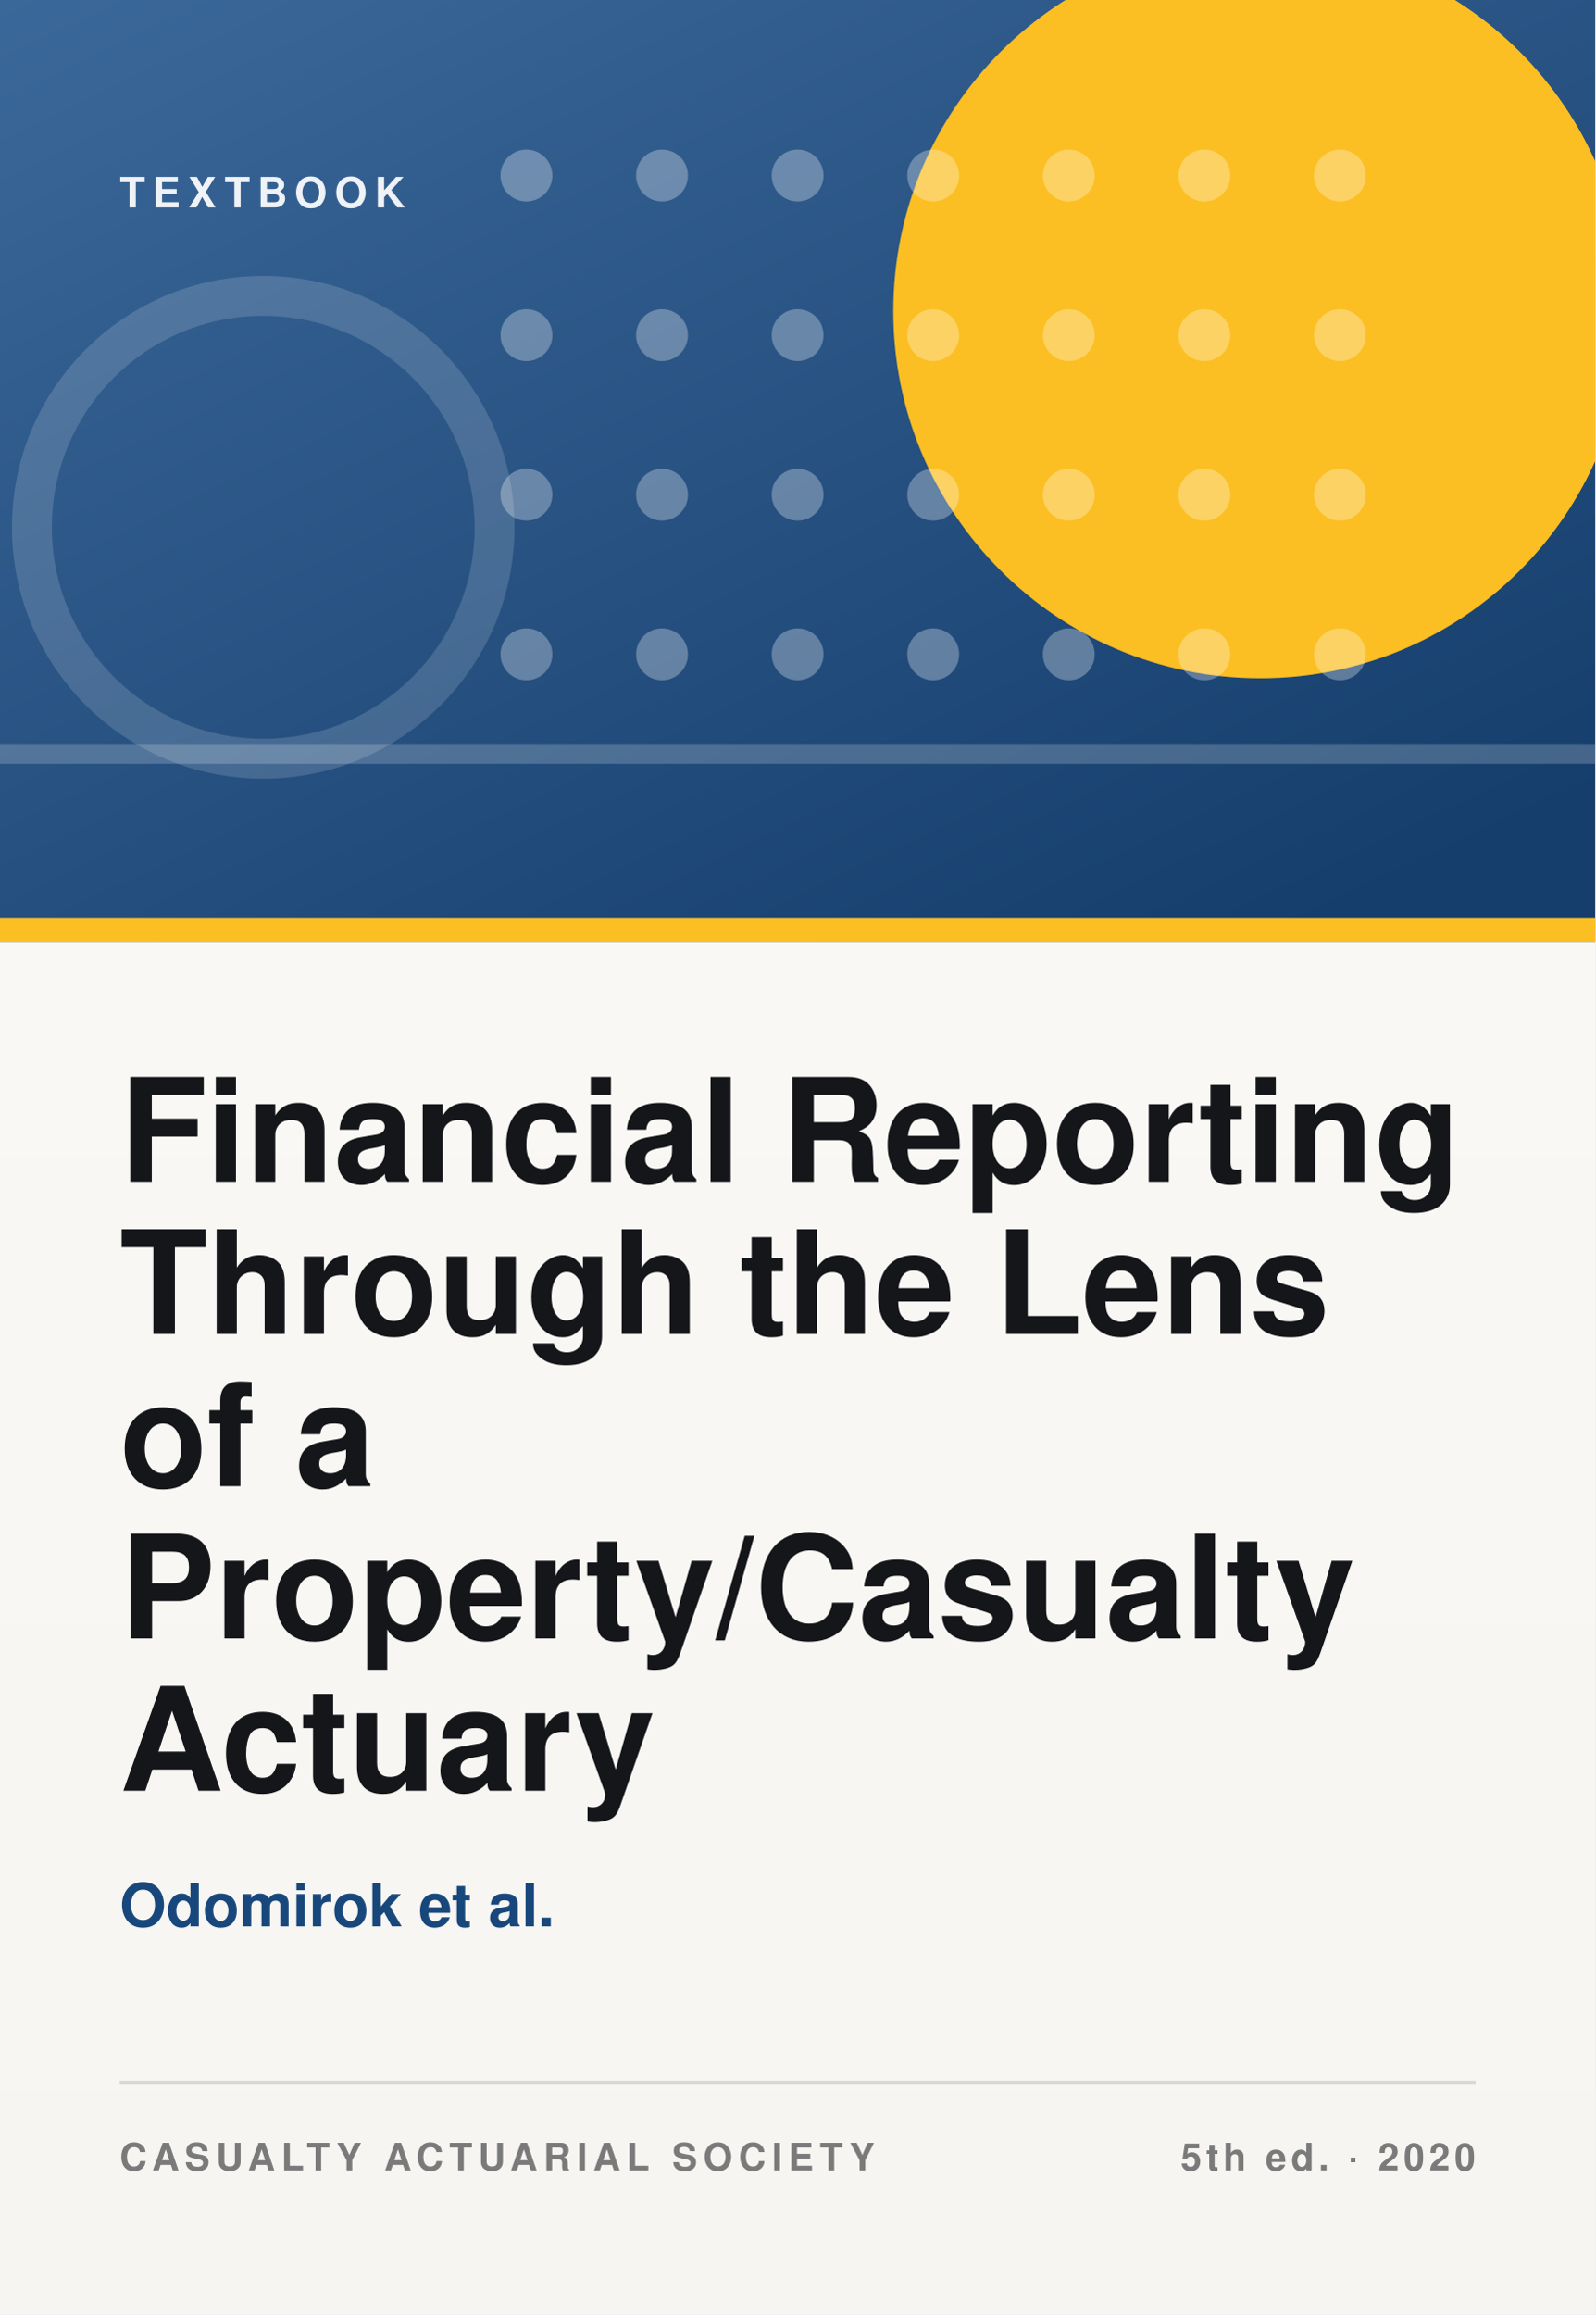
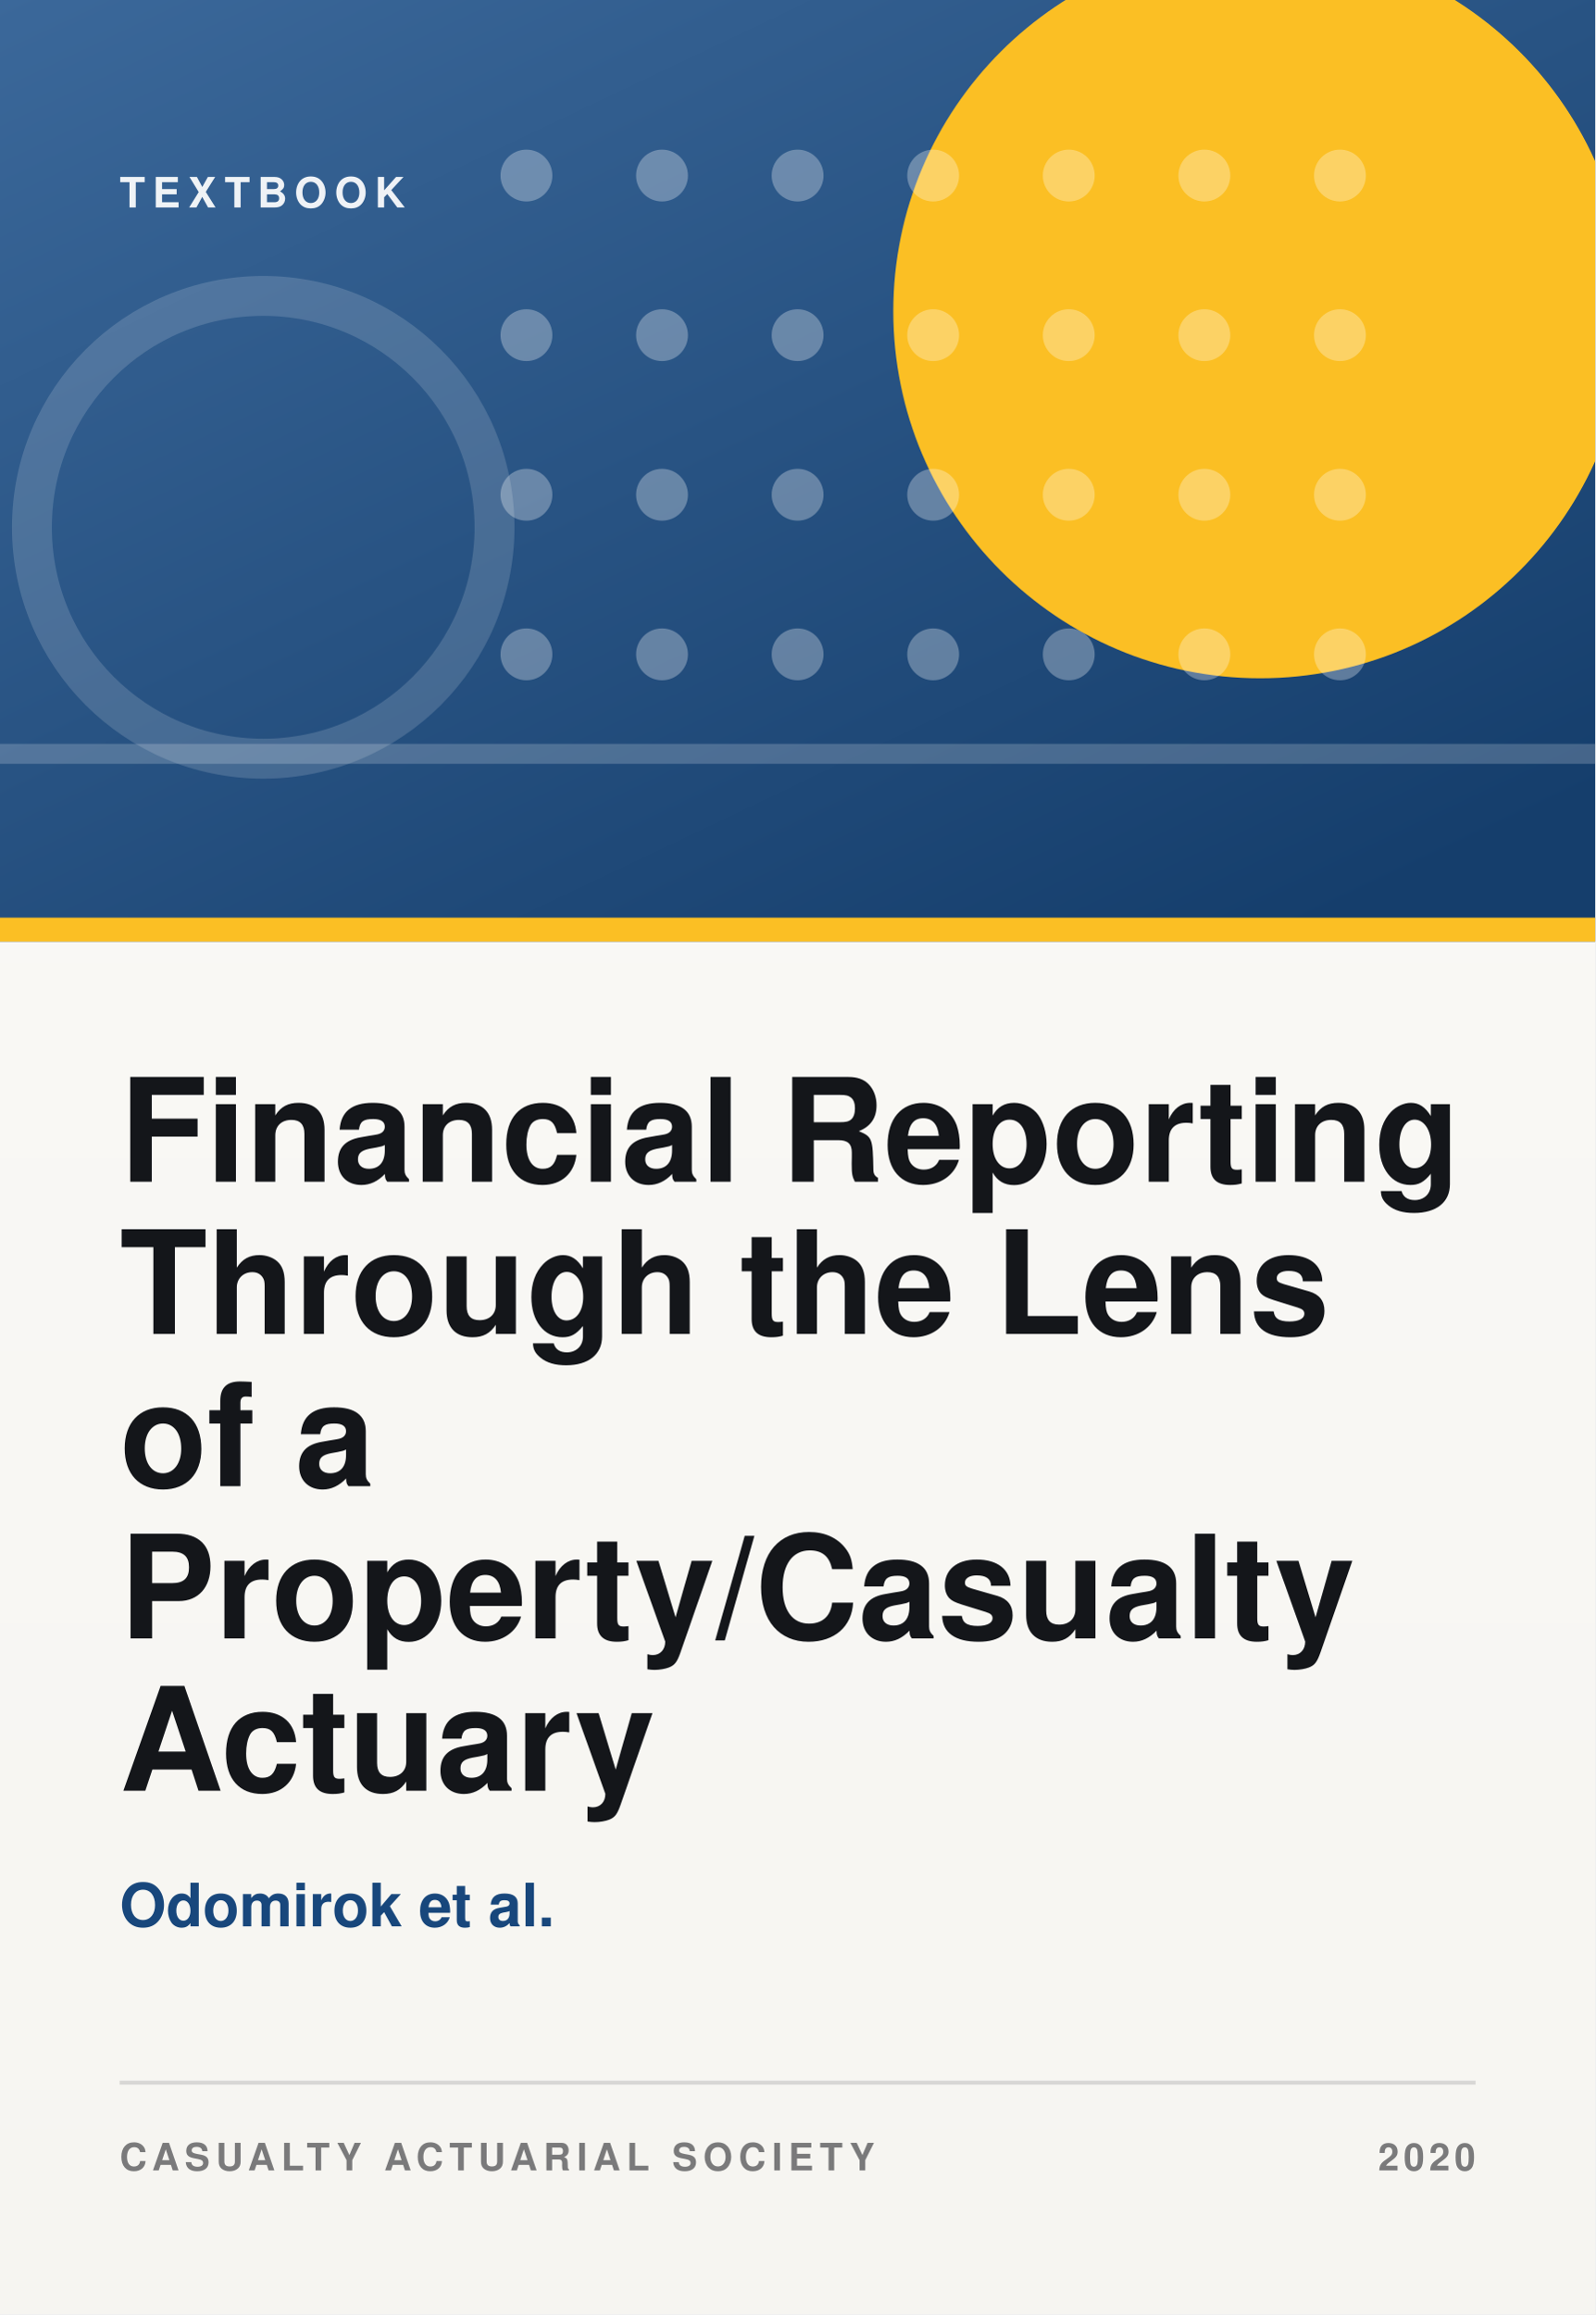
<svg xmlns="http://www.w3.org/2000/svg" viewBox="0 0 400 580" width="400" height="580" role="img" aria-label="Cover of Financial Reporting Through the Lens of a Property/Casualty Actuary — Odomirok et al. — 2020">
  <defs>
    <linearGradient id="band-152dc90" x1="0" y1="0" x2="0.8" y2="1">
      <stop offset="0" stop-color="#3b689a" />
      <stop offset="1" stop-color="#153e6c" />
    </linearGradient>
    <linearGradient id="paper-152dc90" x1="0" y1="0" x2="0" y2="1">
      <stop offset="0" stop-color="#fbfaf7" />
      <stop offset="1" stop-color="#f6f5f1" />
    </linearGradient>
    <clipPath id="crop-152dc90">
      <rect x="0" y="0" width="400" height="236" />
    </clipPath>
  </defs>
  <rect x="0" y="0" width="400" height="580" fill="url(#paper-152dc90)" />
  <g clip-path="url(#crop-152dc90)">
    <rect x="0" y="0" width="400" height="236" fill="url(#band-152dc90)" />
    <circle cx="66" cy="132.16" r="58" fill="none" stroke="#ffffff" stroke-width="10" opacity="0.15" />
    <rect x="0" y="186.44" width="400" height="5" fill="#ffffff" opacity="0.2" />
    <circle cx="316" cy="78" r="92" fill="#fbbf24" />
    <circle cx="132" cy="44" r="6.5" fill="#ffffff" opacity="0.3" />
    <circle cx="166" cy="44" r="6.5" fill="#ffffff" opacity="0.3" />
    <circle cx="200" cy="44" r="6.5" fill="#ffffff" opacity="0.3" />
    <circle cx="234" cy="44" r="6.5" fill="#ffffff" opacity="0.3" />
    <circle cx="268" cy="44" r="6.5" fill="#ffffff" opacity="0.3" />
    <circle cx="302" cy="44" r="6.5" fill="#ffffff" opacity="0.3" />
    <circle cx="336" cy="44" r="6.5" fill="#ffffff" opacity="0.3" />
    <circle cx="132" cy="84" r="6.5" fill="#ffffff" opacity="0.3" />
    <circle cx="166" cy="84" r="6.5" fill="#ffffff" opacity="0.3" />
    <circle cx="200" cy="84" r="6.5" fill="#ffffff" opacity="0.3" />
    <circle cx="234" cy="84" r="6.5" fill="#ffffff" opacity="0.3" />
    <circle cx="268" cy="84" r="6.5" fill="#ffffff" opacity="0.3" />
    <circle cx="302" cy="84" r="6.5" fill="#ffffff" opacity="0.3" />
    <circle cx="336" cy="84" r="6.5" fill="#ffffff" opacity="0.3" />
    <circle cx="132" cy="124" r="6.5" fill="#ffffff" opacity="0.3" />
    <circle cx="166" cy="124" r="6.5" fill="#ffffff" opacity="0.3" />
    <circle cx="200" cy="124" r="6.5" fill="#ffffff" opacity="0.3" />
    <circle cx="234" cy="124" r="6.5" fill="#ffffff" opacity="0.3" />
    <circle cx="268" cy="124" r="6.5" fill="#ffffff" opacity="0.3" />
    <circle cx="302" cy="124" r="6.5" fill="#ffffff" opacity="0.3" />
    <circle cx="336" cy="124" r="6.5" fill="#ffffff" opacity="0.3" />
    <circle cx="132" cy="164" r="6.5" fill="#ffffff" opacity="0.3" />
    <circle cx="166" cy="164" r="6.5" fill="#ffffff" opacity="0.3" />
    <circle cx="200" cy="164" r="6.5" fill="#ffffff" opacity="0.3" />
    <circle cx="234" cy="164" r="6.5" fill="#ffffff" opacity="0.3" />
    <circle cx="268" cy="164" r="6.5" fill="#ffffff" opacity="0.3" />
    <circle cx="302" cy="164" r="6.5" fill="#ffffff" opacity="0.3" />
    <circle cx="336" cy="164" r="6.5" fill="#ffffff" opacity="0.3" />
  </g>
  <rect x="0" y="230" width="400" height="6" fill="#fbbf24" />
  <text x="30" y="52" font-family="'Helvetica Neue', Helvetica, Arial, sans-serif" font-size="10.5" font-weight="700" fill="#ffffff" text-anchor="start" letter-spacing="1.9" opacity="0.92">TEXTBOOK</text>
  <text x="30" y="296.18" font-family="'Helvetica Neue', Helvetica, Arial, sans-serif" font-size="36" font-weight="700" fill="#14161a" text-anchor="start">Financial Reporting</text>
  <text x="30" y="334.34" font-family="'Helvetica Neue', Helvetica, Arial, sans-serif" font-size="36" font-weight="700" fill="#14161a" text-anchor="start">Through the Lens</text>
  <text x="30" y="372.5" font-family="'Helvetica Neue', Helvetica, Arial, sans-serif" font-size="36" font-weight="700" fill="#14161a" text-anchor="start">of a</text>
  <text x="30" y="410.66" font-family="'Helvetica Neue', Helvetica, Arial, sans-serif" font-size="36" font-weight="700" fill="#14161a" text-anchor="start">Property/Casualty</text>
  <text x="30" y="448.82" font-family="'Helvetica Neue', Helvetica, Arial, sans-serif" font-size="36" font-weight="700" fill="#14161a" text-anchor="start">Actuary</text>
  <text x="30" y="482.82" font-family="'Helvetica Neue', Helvetica, Arial, sans-serif" font-size="15" font-weight="600" fill="#18477c" text-anchor="start">Odomirok et al.</text>
  <line x1="30" y1="522" x2="370" y2="522" stroke="#14161a" stroke-width="1" opacity="0.14" />
  <text x="30" y="544" font-family="'Helvetica Neue', Helvetica, Arial, sans-serif" font-size="9.5" font-weight="700" fill="#7a7a7b" text-anchor="start" letter-spacing="1.5">CASUALTY ACTUARIAL SOCIETY</text>
-   <text x="370" y="544" font-family="'Helvetica Neue', Helvetica, Arial, sans-serif" font-size="9.5" font-weight="600" fill="#7a7a7b" text-anchor="end" letter-spacing="1.1">5th ed. · 2020</text>
+   <text x="370" y="544" font-family="'Helvetica Neue', Helvetica, Arial, sans-serif" font-size="9.5" font-weight="600" fill="#7a7a7b" text-anchor="end" letter-spacing="1.1">2020</text>
</svg>
